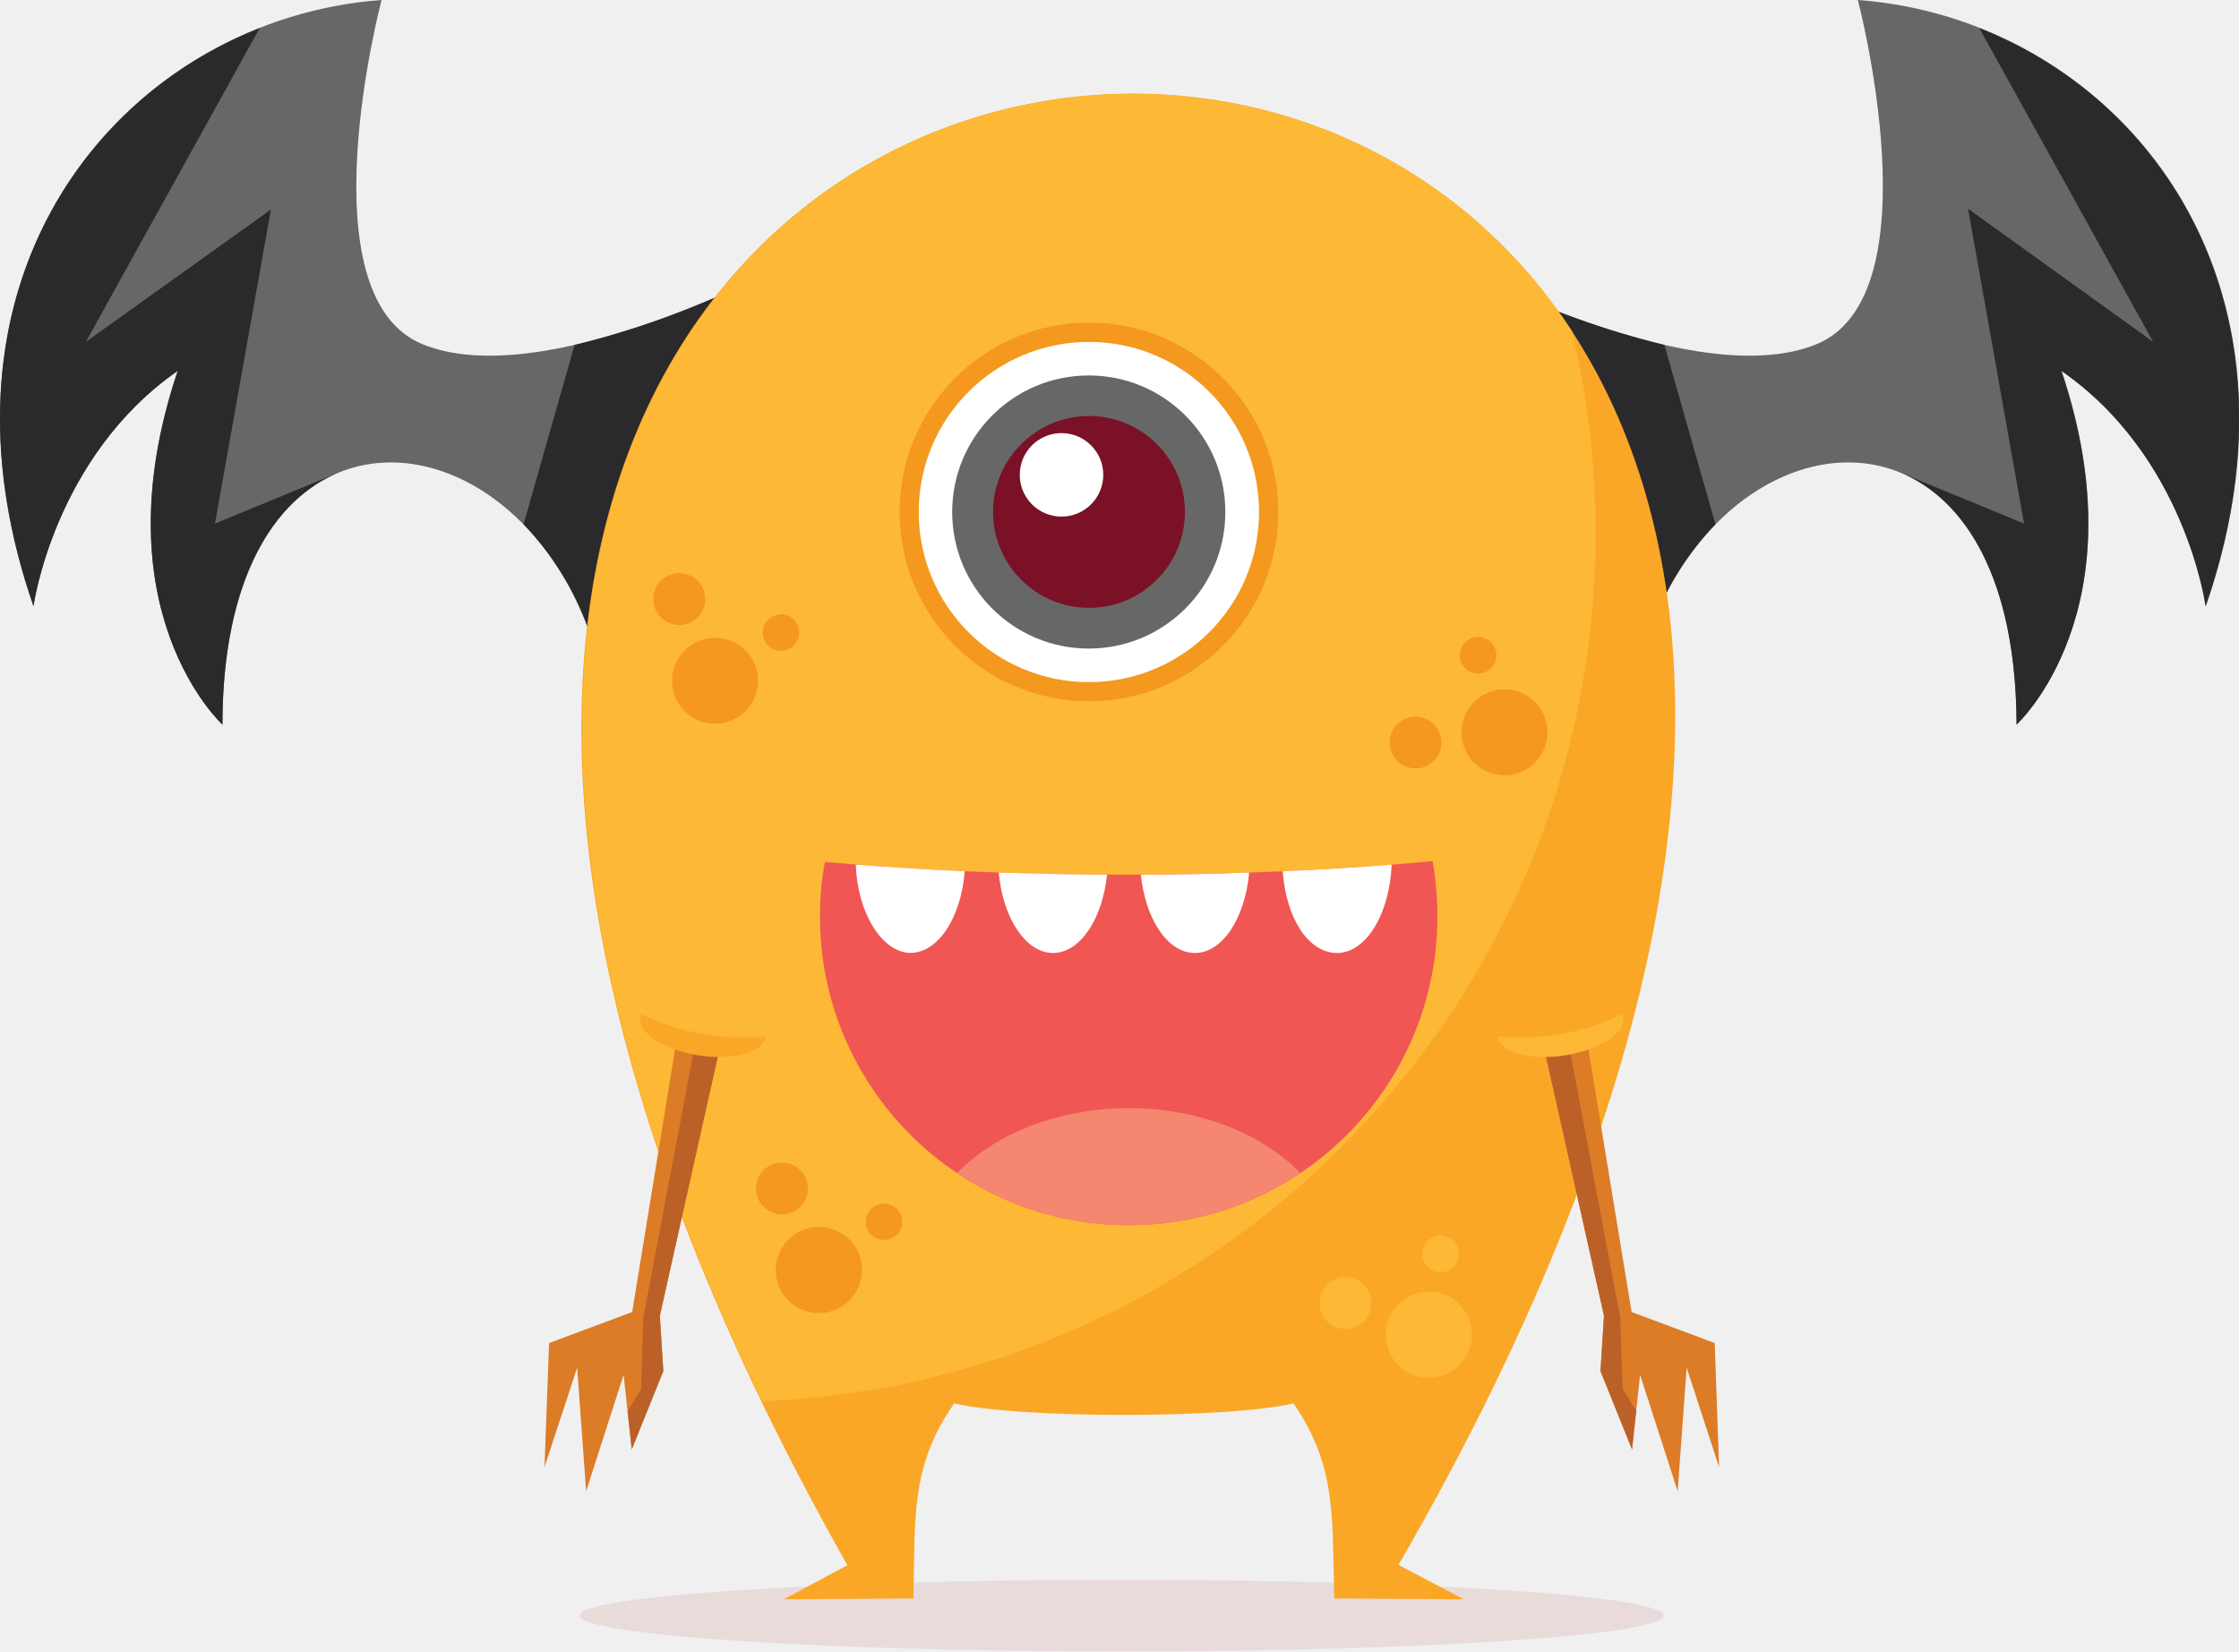
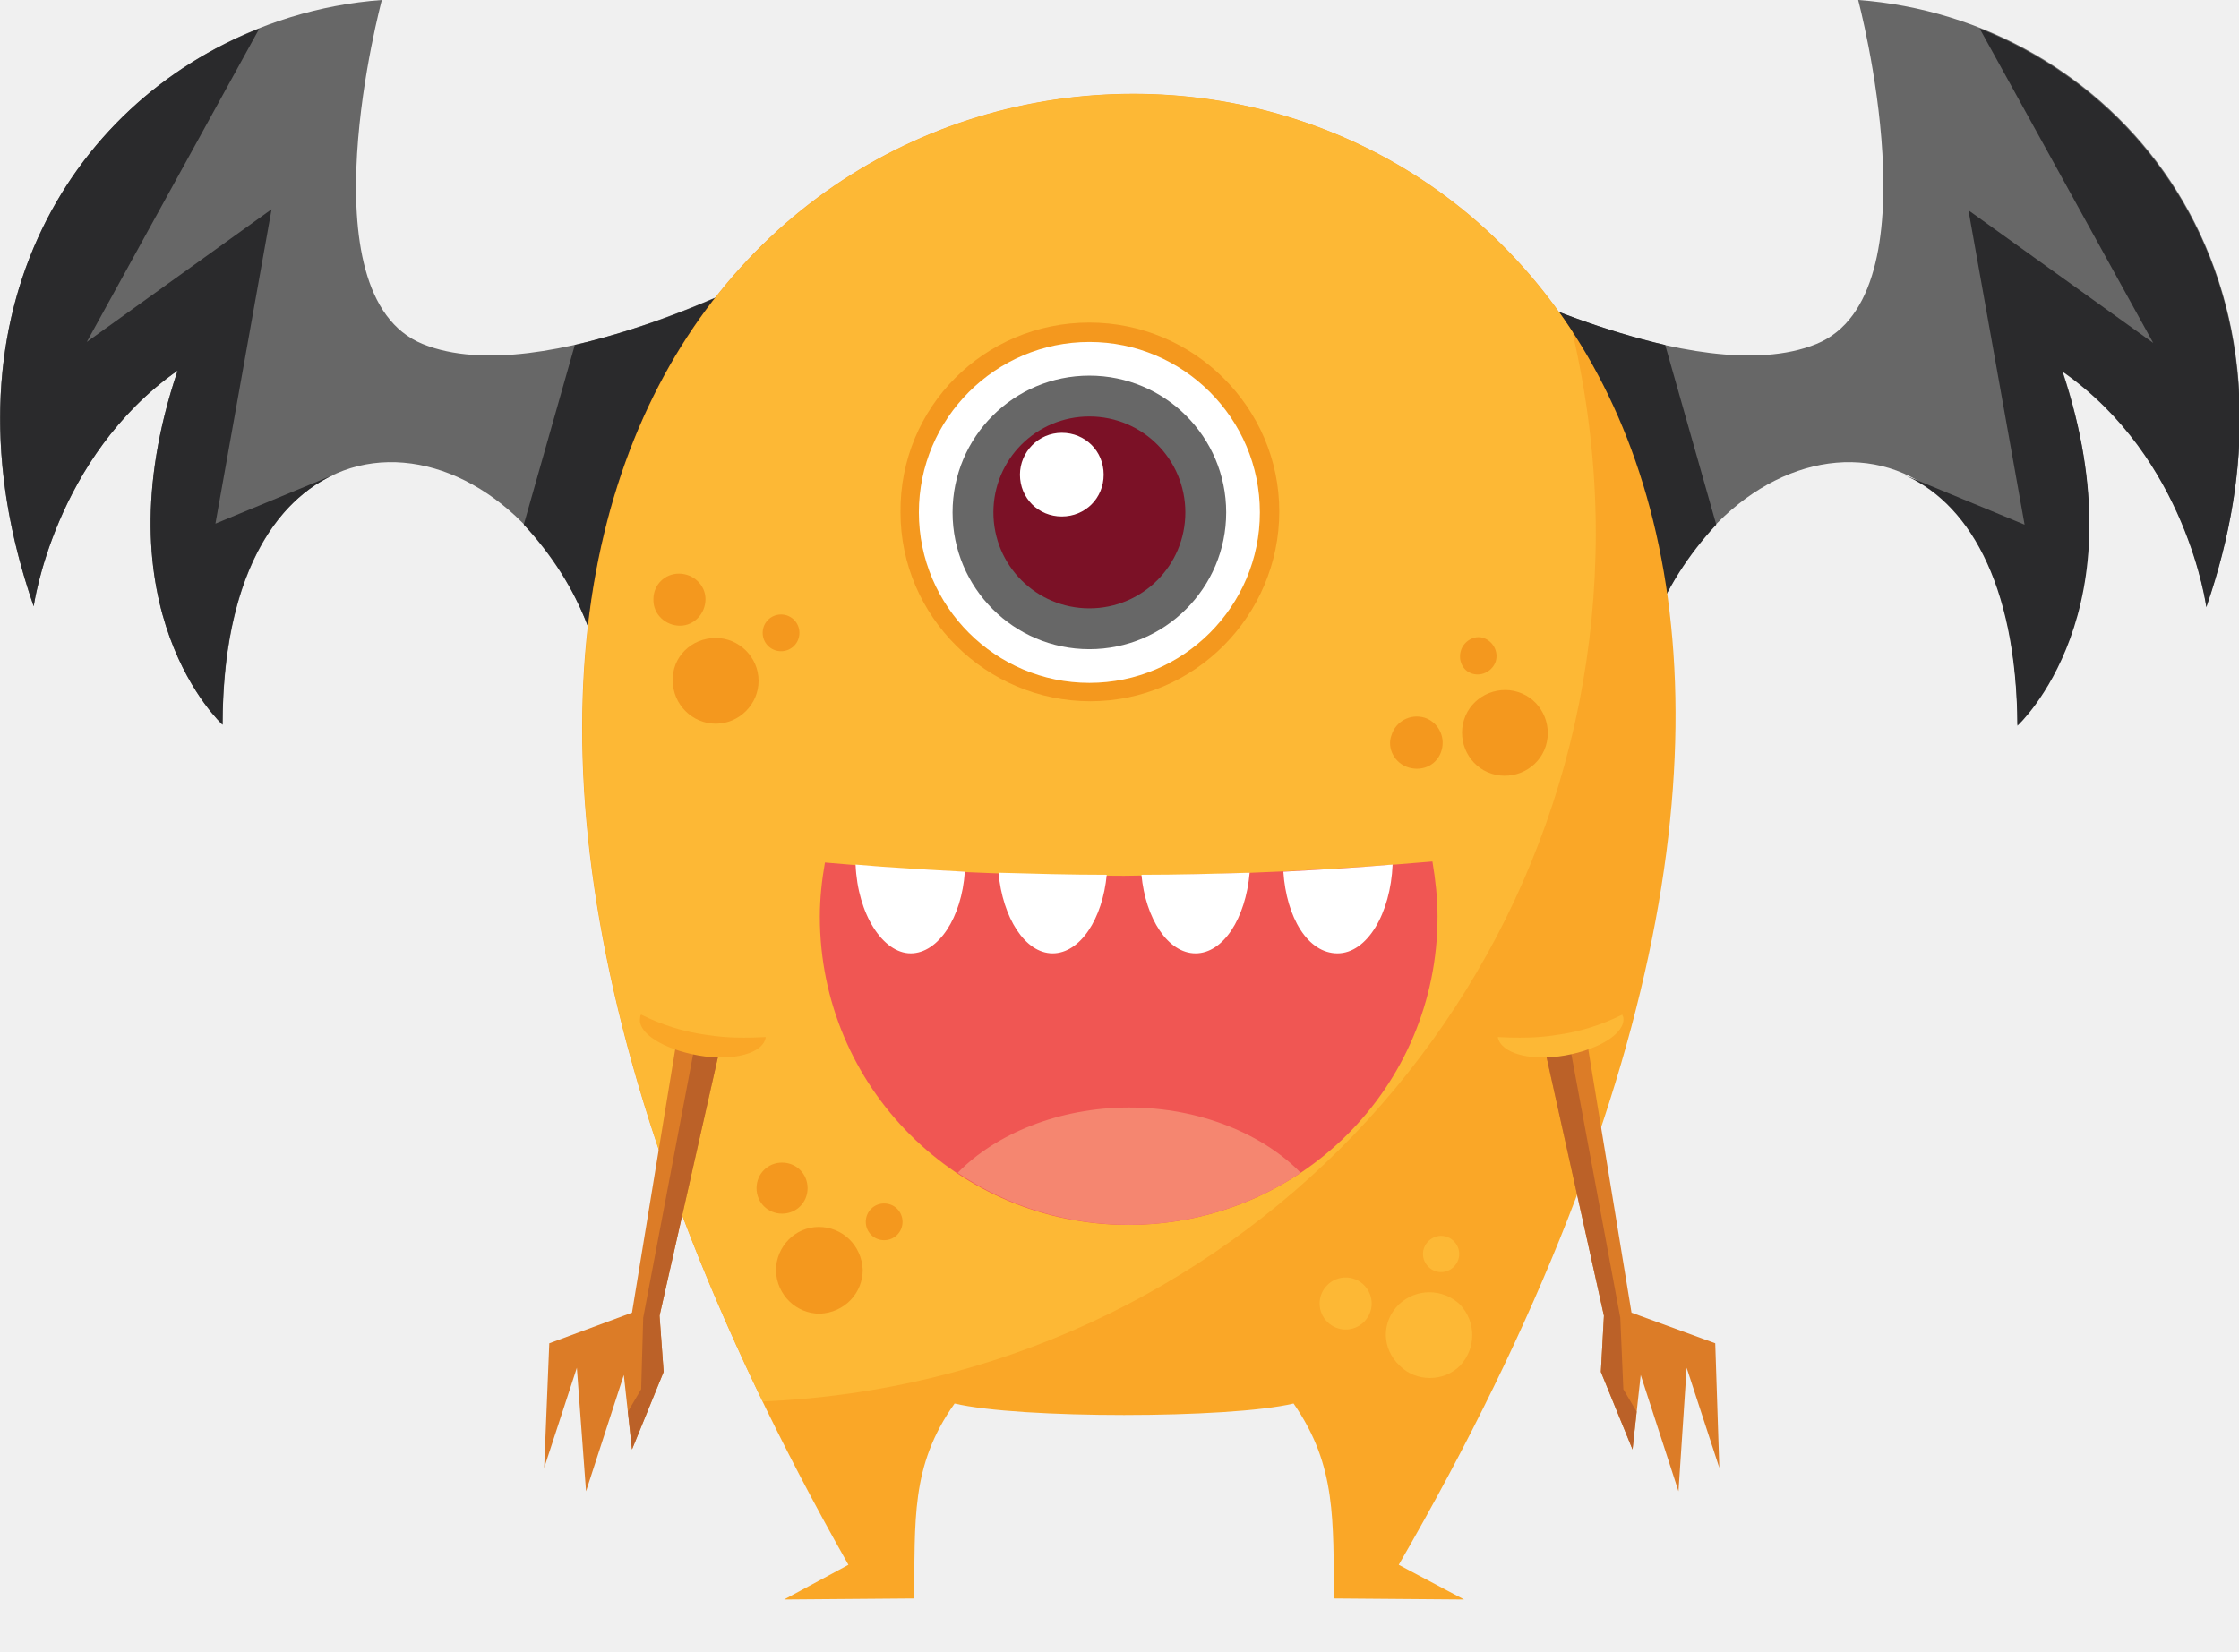
- <svg xmlns="http://www.w3.org/2000/svg" viewBox="0 0 219.34 161.82">
-   <defs>
-     <style>.cls-1{fill:#e8dbda;}.cls-1,.cls-10,.cls-11,.cls-12,.cls-2,.cls-3,.cls-4,.cls-5,.cls-6,.cls-7,.cls-8,.cls-9{fill-rule:evenodd;}.cls-2{fill:#676767;}.cls-3{fill:#2a2a2c;}.cls-4{fill:#faa727;}.cls-5{fill:#fdb835;}.cls-6{fill:#f05653;}.cls-7{fill:#fff;}.cls-8{fill:#f58670;}.cls-9{fill:#f4981e;}.cls-10{fill:#7b1126;}.cls-11{fill:#dc7c27;}.cls-12{fill:#bb6128;}</style>
-   </defs>
-   <g id="Layer_2" data-name="Layer 2">
+ <svg xmlns="http://www.w3.org/2000/svg" version="1.1" id="Layer_1" x="0px" y="0px" viewBox="0 0 219.3 161.8" style="enable-background:new 0 0 219.3 161.8;" xml:space="preserve">
+   <style type="text/css">
+ 	.st0{display:none;fill:#E8DBDA;}
+ 	.st1{fill:#676767;}
+ 	.st2{fill:#2A2A2C;}
+ 	.st3{fill:#FAA727;}
+ 	.st4{fill:#FDB835;}
+ 	.st5{fill:#F05653;}
+ 	.st6{fill:#FFFFFF;}
+ 	.st7{fill:#F58670;}
+ 	.st8{fill:#F4981E;}
+ 	.st9{fill:#7B1126;}
+ 	.st10{fill:#DC7C27;}
+ 	.st11{fill:#BB6128;}
+ </style>
+   <g id="Layer_2_1_">
    <g id="OBJECTS">
-       <path class="cls-1" d="M109.86,161.82c29.34,0,53.11-1.57,53.11-3.52s-23.77-3.5-53.11-3.5-53.08,1.57-53.08,3.5,23.77,3.52,53.08,3.52Z" />
-       <path class="cls-2" d="M143.45,26.4s22.74,12.11,34.47,7.34S182,0,182,0c24.35,1.78,45.78,25.66,34.1,59.4,0,0-1.95-14.62-14.13-23.06C209.81,59.81,197.55,71,197.55,71c-.07-33.25-27.3-31.76-35.76-9.6Z" />
-       <path class="cls-3" d="M193.9,2.75c18.7,7.39,31.87,28.61,22.16,56.65,0,0-1.95-14.62-14.13-23.06C209.81,59.81,197.55,71,197.55,71c-.05-14.24-5-22.1-11.41-24.7h0l12.14,5L192.8,20.45,210.93,33.5Z" />
-       <path class="cls-3" d="M146.05,27.68a87,87,0,0,0,17,6.12l5,17.57a28.89,28.89,0,0,0-6.25,10L144.61,28.58Z" />
-       <path class="cls-2" d="M75.87,26.4S53.15,38.51,41.42,33.74,37.38,0,37.38,0C13,1.78-8.4,25.66,3.28,59.4c0,0,2-14.62,14.13-23.06C9.53,59.81,21.79,71,21.79,71c.07-33.25,27.3-31.76,35.76-9.6Z" />
-       <path class="cls-3" d="M25.44,2.75C6.74,10.14-6.43,31.36,3.28,59.4c0,0,2-14.62,14.13-23.06C9.53,59.81,21.79,71,21.79,71c0-14.24,5-22.1,11.41-24.7h0l-12.14,5,5.48-30.77L8.41,33.5Z" />
-       <path class="cls-3" d="M73.29,27.68a87,87,0,0,1-17,6.12l-5,17.57a28.89,28.89,0,0,1,6.25,10L74.73,28.58Z" />
-       <path class="cls-4" d="M83.06,153.34l-6.27,3.37,12.69-.08c.2-7.63-.38-12.89,4-19.12,6.32,1.51,26.91,1.51,33.23,0,4.33,6.23,3.76,11.49,4,19.12l12.69.08L137,153.34c111.2-192.38-162.72-192.06-54,0Z" />
-       <path class="cls-5" d="M154,32.45C120.09-19.48,15.89,15.57,74.66,137.3a85.15,85.15,0,0,0,81.65-85.07A86,86,0,0,0,154,32.45Z" />
-       <path class="cls-6" d="M140.34,84.38a32.44,32.44,0,0,1,.47,5.43,30.24,30.24,0,0,1-60.48,0,28.78,28.78,0,0,1,.48-5.35c8.93.8,18.85,1.25,29.33,1.25,10.83,0,21-.47,30.2-1.33Z" />
-       <path class="cls-7" d="M83.84,84.72c3.43.26,7,.48,10.67.65-.35,4.51-2.6,8-5.31,8S84,89.56,83.84,84.72Zm14,.78c3.46.1,7,.19,10.61.21-.45,4.34-2.64,7.67-5.3,7.67s-4.92-3.44-5.31-7.88Zm13.92.21c3.61,0,7.15-.08,10.61-.21-.39,4.46-2.62,7.88-5.31,7.88s-4.85-3.33-5.3-7.67Zm13.9-.34q5.51-.23,10.67-.65c-.19,4.84-2.51,8.66-5.35,8.66s-5-3.48-5.32-8Z" />
-       <path class="cls-8" d="M127.39,114.94a30.22,30.22,0,0,1-33.63,0c3.73-3.84,9.88-6.36,16.81-6.36s13.1,2.52,16.82,6.36Z" />
-       <path class="cls-9" d="M70.07,62.5a4.21,4.21,0,1,1-4.23,4.2,4.21,4.21,0,0,1,4.23-4.2Z" />
-       <path class="cls-9" d="M66.48,56.16A2.54,2.54,0,1,1,64,58.69a2.54,2.54,0,0,1,2.53-2.53Z" />
-       <path class="cls-9" d="M76.49,60.18A1.79,1.79,0,1,1,74.71,62a1.77,1.77,0,0,1,1.78-1.78Z" />
-       <path class="cls-9" d="M80.18,120.22A4.22,4.22,0,1,1,76,124.45a4.22,4.22,0,0,1,4.23-4.23Z" />
-       <path class="cls-9" d="M76.6,113.91a2.54,2.54,0,1,1-2.54,2.53,2.54,2.54,0,0,1,2.54-2.53Z" />
-       <path class="cls-9" d="M86.61,117.93a1.78,1.78,0,1,1-1.79,1.78,1.78,1.78,0,0,1,1.79-1.78Z" />
-       <path class="cls-5" d="M137,127.78a4.22,4.22,0,1,1,0,6,4.21,4.21,0,0,1,0-6Z" />
-       <path class="cls-5" d="M130,125.89a2.54,2.54,0,1,1,0,3.57,2.55,2.55,0,0,1,0-3.57Z" />
-       <path class="cls-5" d="M139.86,121.6a1.79,1.79,0,1,1,0,2.53,1.8,1.8,0,0,1,0-2.53Z" />
-       <path class="cls-9" d="M143.37,70.48a4.21,4.21,0,1,1,2.74,5.29,4.2,4.2,0,0,1-2.74-5.29Z" />
-       <path class="cls-9" d="M136.26,72a2.53,2.53,0,0,1,4.83,1.52A2.53,2.53,0,1,1,136.26,72Z" />
-       <path class="cls-9" d="M143.09,63.66a1.78,1.78,0,0,1,2.25-1.16,1.79,1.79,0,1,1-2.25,1.16Z" />
-       <path class="cls-9" d="M106.66,31.61A18.55,18.55,0,1,1,88.13,50.17a18.56,18.56,0,0,1,18.53-18.56Z" />
-       <path class="cls-7" d="M106.66,33.5A16.67,16.67,0,1,1,90,50.17,16.68,16.68,0,0,1,106.66,33.5Z" />
-       <path class="cls-2" d="M106.66,36.79A13.38,13.38,0,1,1,93.28,50.17a13.38,13.38,0,0,1,13.38-13.38Z" />
-       <path class="cls-10" d="M106.66,40.76a9.4,9.4,0,1,1-9.38,9.41,9.41,9.41,0,0,1,9.38-9.41Z" />
-       <path class="cls-7" d="M104,42.44a4.09,4.09,0,1,1-4.1,4.08,4.08,4.08,0,0,1,4.1-4.08Z" />
-       <polygon class="cls-11" points="66.2 102.4 61.93 128.56 53.79 131.6 53.34 143.76 56.54 134.01 57.42 146.12 61.09 134.72 61.89 142.02 64.98 134.35 64.64 128.92 70.39 103.21 66.2 102.4" />
-       <polygon class="cls-12" points="61.48 138.26 61.89 142.02 64.98 134.35 64.64 128.92 70.39 103.21 68.01 102.74 63.02 129.09 62.81 136.09 61.48 138.26" />
-       <path class="cls-4" d="M75,101.58v0c-.24,1.55-3.18,2.37-6.57,1.83s-5.95-2.19-5.71-3.72a2.14,2.14,0,0,1,.08-.32,22,22,0,0,0,6.49,2,22.83,22.83,0,0,0,5.71.19Z" />
-       <polygon class="cls-11" points="155.54 102.4 159.84 128.56 167.98 131.6 168.41 143.76 165.23 134.01 164.35 146.12 160.67 134.72 159.88 142.02 156.79 134.35 157.13 128.92 151.38 103.21 155.54 102.4" />
-       <polygon class="cls-12" points="160.29 138.26 159.88 142.02 156.79 134.35 157.13 128.92 151.38 103.21 153.76 102.74 158.72 129.09 158.96 136.09 160.29 138.26" />
-       <path class="cls-5" d="M146.72,101.58v0c.25,1.55,3.2,2.37,6.59,1.83s5.95-2.19,5.71-3.72a1.52,1.52,0,0,0-.11-.32,21.48,21.48,0,0,1-6.46,2,23,23,0,0,1-5.73.19Z" />
+       <path class="st0" d="M109.9,161.8c29.3,0,53.1-1.6,53.1-3.5s-23.8-3.5-53.1-3.5s-53.1,1.6-53.1,3.5S80.6,161.8,109.9,161.8z" />
+       <path class="st1" d="M143.4,26.4c0,0,22.7,12.1,34.5,7.3S182,0,182,0c24.4,1.8,45.8,25.7,34.1,59.4c0,0-1.9-14.6-14.1-23.1    c7.8,23.5-4.4,34.7-4.4,34.7c-0.1-33.3-27.3-31.8-35.8-9.6L143.4,26.4z" />
+       <path class="st2" d="M193.9,2.8c18.7,7.4,31.9,28.6,22.2,56.7c0,0-1.9-14.6-14.1-23.1c7.9,23.5-4.4,34.7-4.4,34.7    c-0.1-14.2-5-22.1-11.4-24.7l0,0l12.1,5l-5.5-30.8l18.1,13L193.9,2.8z" />
+       <path class="st2" d="M146.1,27.7c5.4,2.6,11.1,4.7,17,6.1l5,17.6c-2.7,2.9-4.9,6.3-6.3,10l-17.2-32.8L146.1,27.7z" />
+       <path class="st1" d="M75.9,26.4c0,0-22.7,12.1-34.5,7.3S37.4,0,37.4,0C13,1.8-8.4,25.7,3.3,59.4c0,0,2-14.6,14.1-23.1    C9.5,59.8,21.8,71,21.8,71c0.1-33.3,27.3-31.8,35.8-9.6L75.9,26.4z" />
+       <path class="st2" d="M25.4,2.8C6.7,10.1-6.4,31.4,3.3,59.4c0,0,2-14.6,14.1-23.1C9.5,59.8,21.8,71,21.8,71    c0-14.2,5-22.1,11.4-24.7l0,0l-12.1,5l5.5-30.8l-18.1,13L25.4,2.8z" />
+       <path class="st2" d="M73.3,27.7c-5.4,2.6-11.1,4.7-17,6.1l-5,17.6c2.7,2.9,4.9,6.3,6.3,10l17.2-32.8L73.3,27.7z" />
+       <path class="st3" d="M83.1,153.3l-6.3,3.4l12.7-0.1c0.2-7.6-0.4-12.9,4-19.1c6.3,1.5,26.9,1.5,33.2,0c4.3,6.2,3.8,11.5,4,19.1    l12.7,0.1l-6.4-3.4C248.2-39-25.7-38.7,83.1,153.3L83.1,153.3z" />
+       <path class="st4" d="M154,32.5C120.1-19.5,15.9,15.6,74.7,137.3c45.6-1.9,81.6-39.4,81.6-85.1C156.3,45.6,155.5,38.9,154,32.5z" />
+       <path class="st5" d="M140.3,84.4c0.3,1.8,0.5,3.6,0.5,5.4c0,16.7-13.5,30.2-30.3,30.2c-16.7,0-30.2-13.5-30.2-30.2    c0-1.8,0.2-3.6,0.5-5.3c8.9,0.8,18.8,1.3,29.3,1.3C121,85.7,131.1,85.2,140.3,84.4L140.3,84.4z" />
+       <path class="st6" d="M83.8,84.7c3.4,0.3,7,0.5,10.7,0.7c-0.3,4.5-2.6,8-5.3,8S84,89.6,83.8,84.7z M97.8,85.5    c3.5,0.1,7,0.2,10.6,0.2c-0.4,4.3-2.6,7.7-5.3,7.7S98.2,89.9,97.8,85.5z M111.8,85.7c3.6,0,7.2-0.1,10.6-0.2    c-0.4,4.5-2.6,7.9-5.3,7.9S112.2,90,111.8,85.7z M125.7,85.4c3.7-0.2,7.2-0.4,10.7-0.7c-0.2,4.8-2.5,8.7-5.4,8.7    S126,89.9,125.7,85.4L125.7,85.4z" />
+       <path class="st7" d="M127.4,114.9c-10.2,6.8-23.5,6.8-33.6,0c3.7-3.8,9.9-6.4,16.8-6.4S123.7,111.1,127.4,114.9z" />
+       <path class="st8" d="M70.1,62.5c2.3,0,4.2,1.9,4.2,4.2c0,2.3-1.9,4.2-4.2,4.2c-2.3,0-4.2-1.9-4.2-4.2    C65.8,64.4,67.7,62.5,70.1,62.5C70.1,62.5,70.1,62.5,70.1,62.5z" />
+       <path class="st8" d="M66.5,56.2c1.4,0,2.6,1.1,2.6,2.5s-1.1,2.6-2.5,2.6S64,60.2,64,58.8c0,0,0,0,0-0.1    C64,57.3,65.1,56.2,66.5,56.2L66.5,56.2z" />
+       <path class="st8" d="M76.5,60.2c1,0,1.8,0.8,1.8,1.8c0,1-0.8,1.8-1.8,1.8c-1,0-1.8-0.8-1.8-1.8C74.7,61,75.5,60.2,76.5,60.2    C76.5,60.2,76.5,60.2,76.5,60.2L76.5,60.2z" />
+       <path class="st8" d="M80.2,120.2c2.3,0,4.2,1.8,4.3,4.2c0,2.3-1.8,4.2-4.2,4.3c-2.3,0-4.2-1.8-4.3-4.2c0,0,0,0,0,0    C76,122.1,77.9,120.2,80.2,120.2C80.2,120.2,80.2,120.2,80.2,120.2L80.2,120.2z" />
+       <path class="st8" d="M76.6,113.9c1.4,0,2.5,1.1,2.5,2.5c0,1.4-1.1,2.5-2.5,2.5c-1.4,0-2.5-1.1-2.5-2.5c0,0,0,0,0,0    C74.1,115,75.2,113.9,76.6,113.9z" />
+       <path class="st8" d="M86.6,117.9c1,0,1.8,0.8,1.8,1.8c0,1-0.8,1.8-1.8,1.8c-1,0-1.8-0.8-1.8-1.8C84.8,118.7,85.6,117.9,86.6,117.9    C86.6,117.9,86.6,117.9,86.6,117.9z" />
+       <path class="st4" d="M137,127.8c1.7-1.6,4.3-1.6,6,0c1.6,1.7,1.6,4.3,0,6c-1.6,1.6-4.3,1.6-5.9,0    C135.3,132.1,135.3,129.5,137,127.8C137,127.8,137,127.8,137,127.8z" />
+       <path class="st4" d="M130,125.9c1-1,2.6-1,3.6,0c1,1,1,2.6,0,3.6c-1,1-2.6,1-3.6,0c0,0,0,0,0,0C129,128.5,129,126.9,130,125.9z" />
+       <path class="st4" d="M139.9,121.6c0.7-0.7,1.8-0.7,2.5,0c0.7,0.7,0.7,1.8,0,2.5s-1.8,0.7-2.5,0c0,0,0,0,0,0    C139.2,123.4,139.2,122.3,139.9,121.6z" />
+       <path class="st8" d="M143.4,70.5c0.7-2.2,3.1-3.4,5.3-2.7s3.4,3.1,2.7,5.3c-0.7,2.2-3.1,3.4-5.3,2.7    C143.9,75.1,142.7,72.7,143.4,70.5C143.4,70.5,143.4,70.5,143.4,70.5z" />
+       <path class="st8" d="M136.3,72c0.4-1.3,1.8-2.1,3.2-1.7c1.3,0.4,2.1,1.8,1.7,3.2s-1.8,2.1-3.2,1.7C136.6,74.8,135.8,73.3,136.3,72    L136.3,72z" />
+       <path class="st8" d="M143.1,63.7c0.3-0.9,1.3-1.5,2.2-1.2c0,0,0,0,0,0c0.9,0.3,1.5,1.3,1.2,2.3c-0.3,0.9-1.3,1.5-2.3,1.2    S142.8,64.6,143.1,63.7C143.1,63.7,143.1,63.7,143.1,63.7z" />
+       <path class="st8" d="M106.7,31.6c10.2,0,18.6,8.3,18.6,18.5s-8.3,18.6-18.5,18.6s-18.6-8.3-18.6-18.5c0,0,0,0,0,0    C88.1,39.9,96.4,31.6,106.7,31.6z" />
+       <path class="st6" d="M106.7,33.5c9.2,0,16.7,7.5,16.7,16.7s-7.5,16.7-16.7,16.7c-9.2,0-16.7-7.5-16.7-16.7c0,0,0,0,0,0    C90,41,97.5,33.5,106.7,33.5z" />
+       <path class="st1" d="M106.7,36.8c7.4,0,13.4,6,13.4,13.4c0,7.4-6,13.4-13.4,13.4c-7.4,0-13.4-6-13.4-13.4S99.3,36.8,106.7,36.8z" />
+       <path class="st9" d="M106.7,40.8c5.2,0,9.4,4.2,9.4,9.4s-4.2,9.4-9.4,9.4s-9.4-4.2-9.4-9.4c0,0,0,0,0,0    C97.3,45,101.5,40.8,106.7,40.8z" />
+       <path class="st6" d="M104,42.4c2.3,0,4.1,1.8,4.1,4.1c0,2.3-1.8,4.1-4.1,4.1c-2.3,0-4.1-1.8-4.1-4.1    C99.9,44.3,101.7,42.4,104,42.4C104,42.4,104,42.4,104,42.4z" />
+       <polygon class="st10" points="66.2,102.4 61.9,128.6 53.8,131.6 53.3,143.8 56.5,134 57.4,146.1 61.1,134.7 61.9,142 65,134.4     64.6,128.9 70.4,103.2   " />
+       <polygon class="st11" points="61.5,138.3 61.9,142 65,134.4 64.6,128.9 70.4,103.2 68,102.7 63,129.1 62.8,136.1   " />
+       <path class="st3" d="M75,101.6L75,101.6c-0.2,1.6-3.2,2.4-6.6,1.8s-6-2.2-5.7-3.7c0-0.1,0-0.2,0.1-0.3c2,1,4.2,1.7,6.5,2    C71.2,101.7,73.1,101.7,75,101.6L75,101.6z" />
+       <polygon class="st10" points="155.5,102.4 159.8,128.6 168,131.6 168.4,143.8 165.2,134 164.4,146.1 160.7,134.7 159.9,142     156.8,134.4 157.1,128.9 151.4,103.2   " />
+       <polygon class="st11" points="160.3,138.3 159.9,142 156.8,134.4 157.1,128.9 151.4,103.2 153.8,102.7 158.7,129.1 159,136.1       " />
+       <path class="st4" d="M146.7,101.6L146.7,101.6c0.3,1.6,3.2,2.4,6.6,1.8s5.9-2.2,5.7-3.7c0-0.1-0.1-0.2-0.1-0.3c-2,1-4.2,1.7-6.5,2    C150.6,101.7,148.6,101.7,146.7,101.6L146.7,101.6z" />
    </g>
  </g>
</svg>
